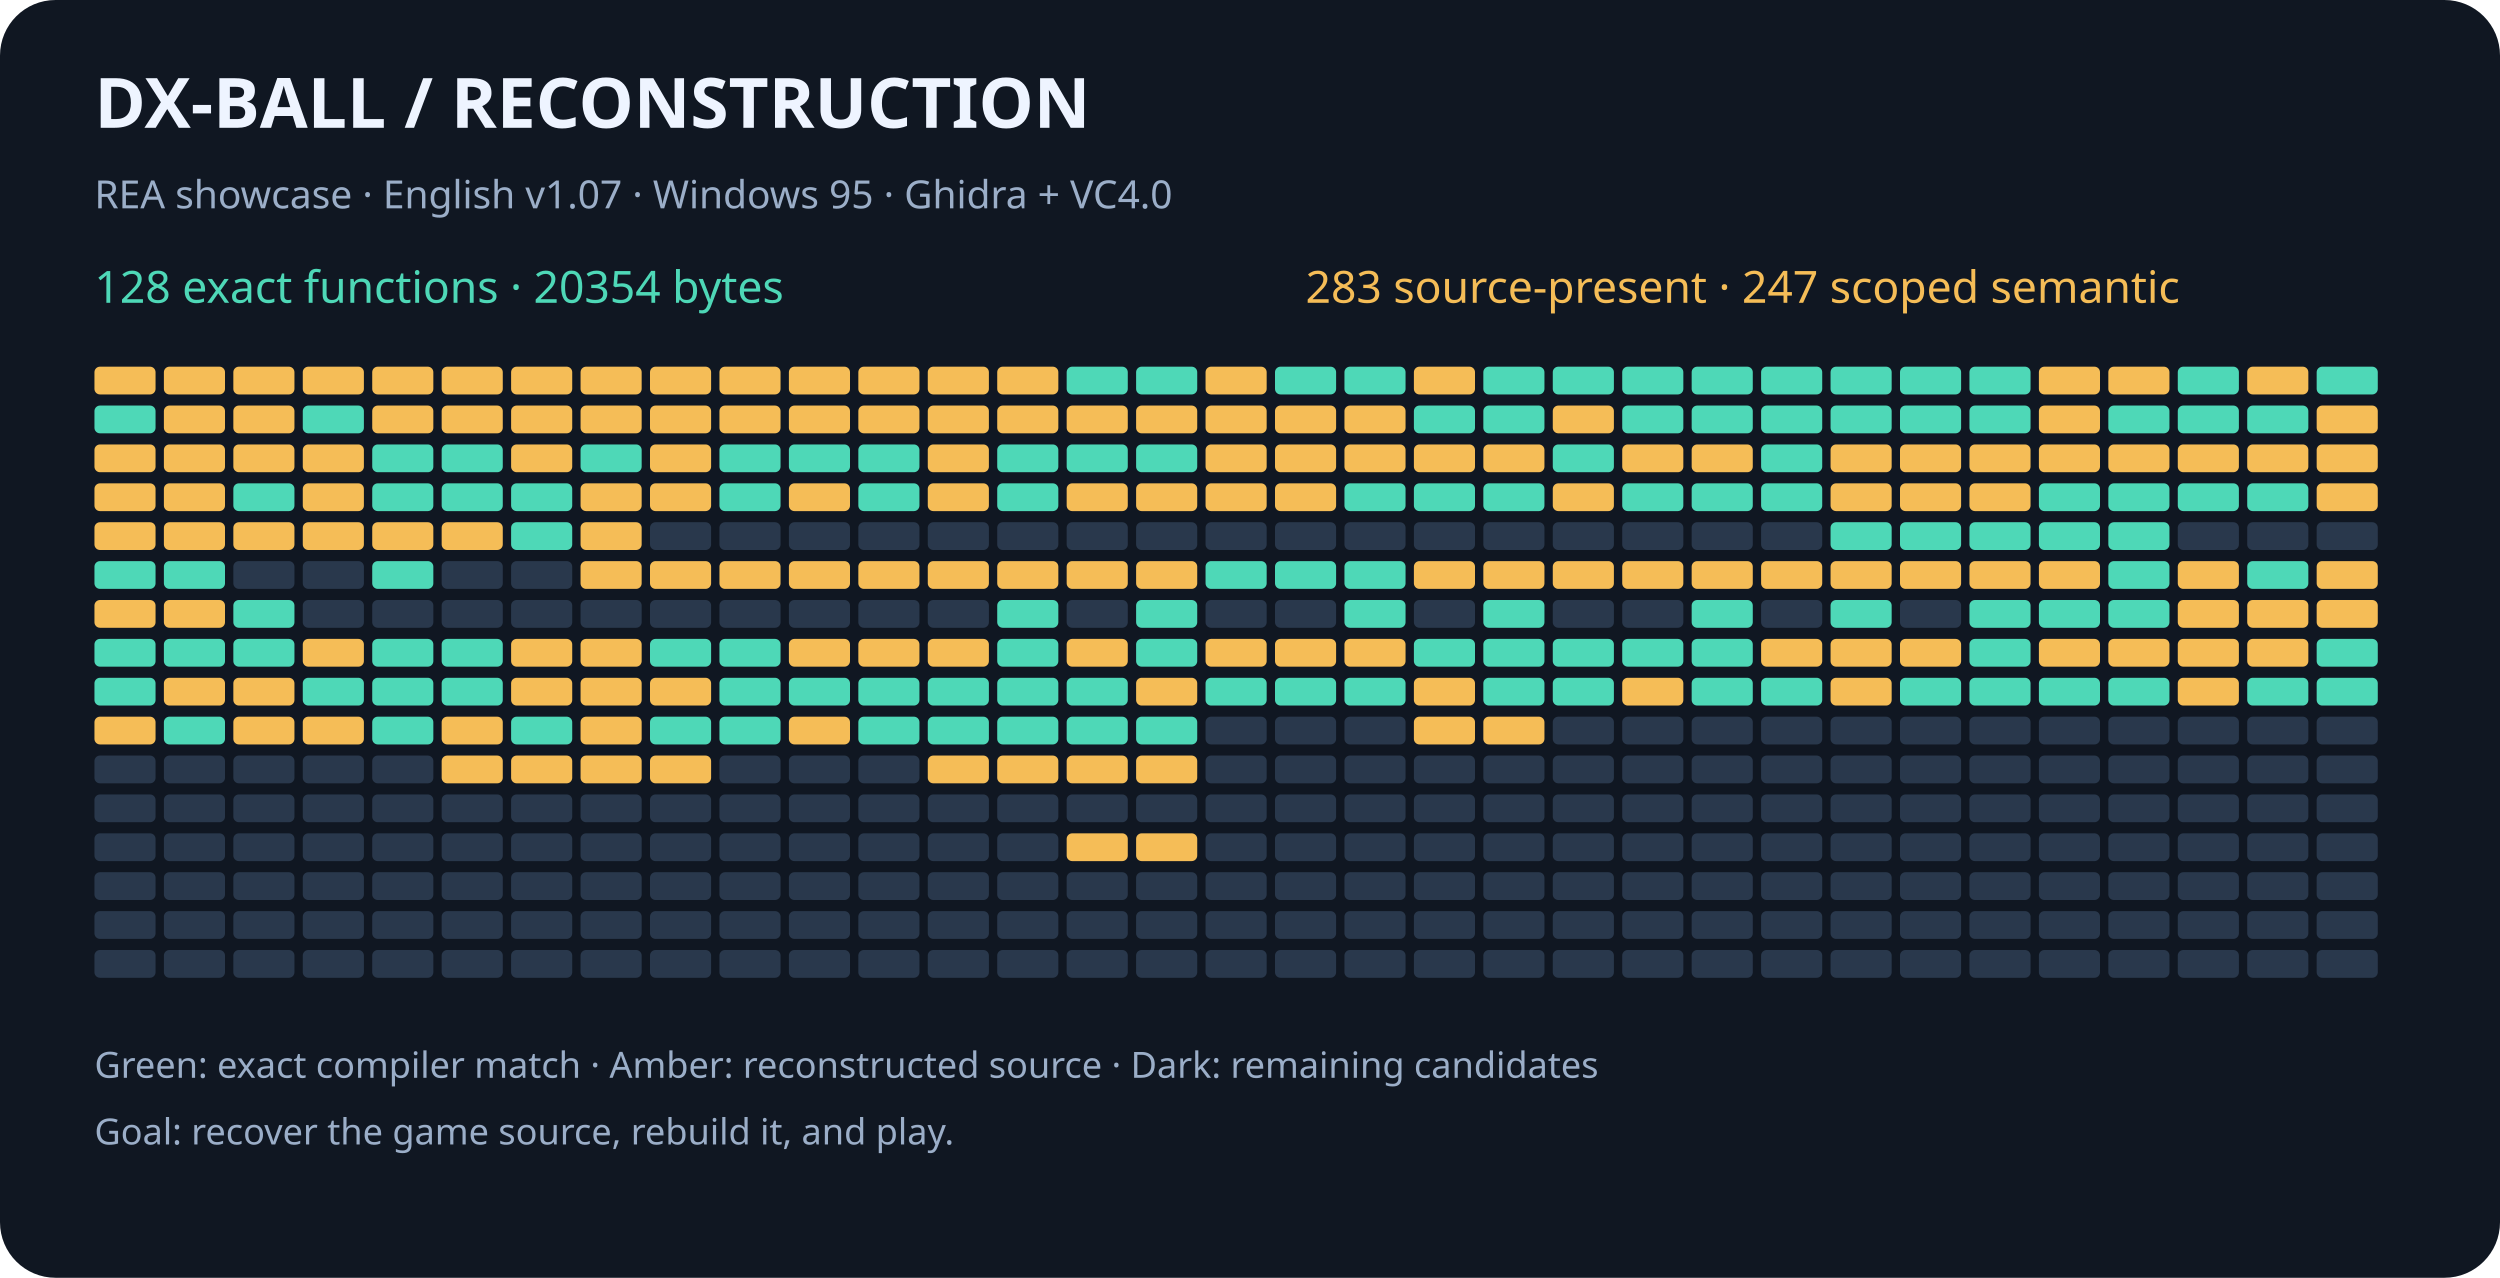
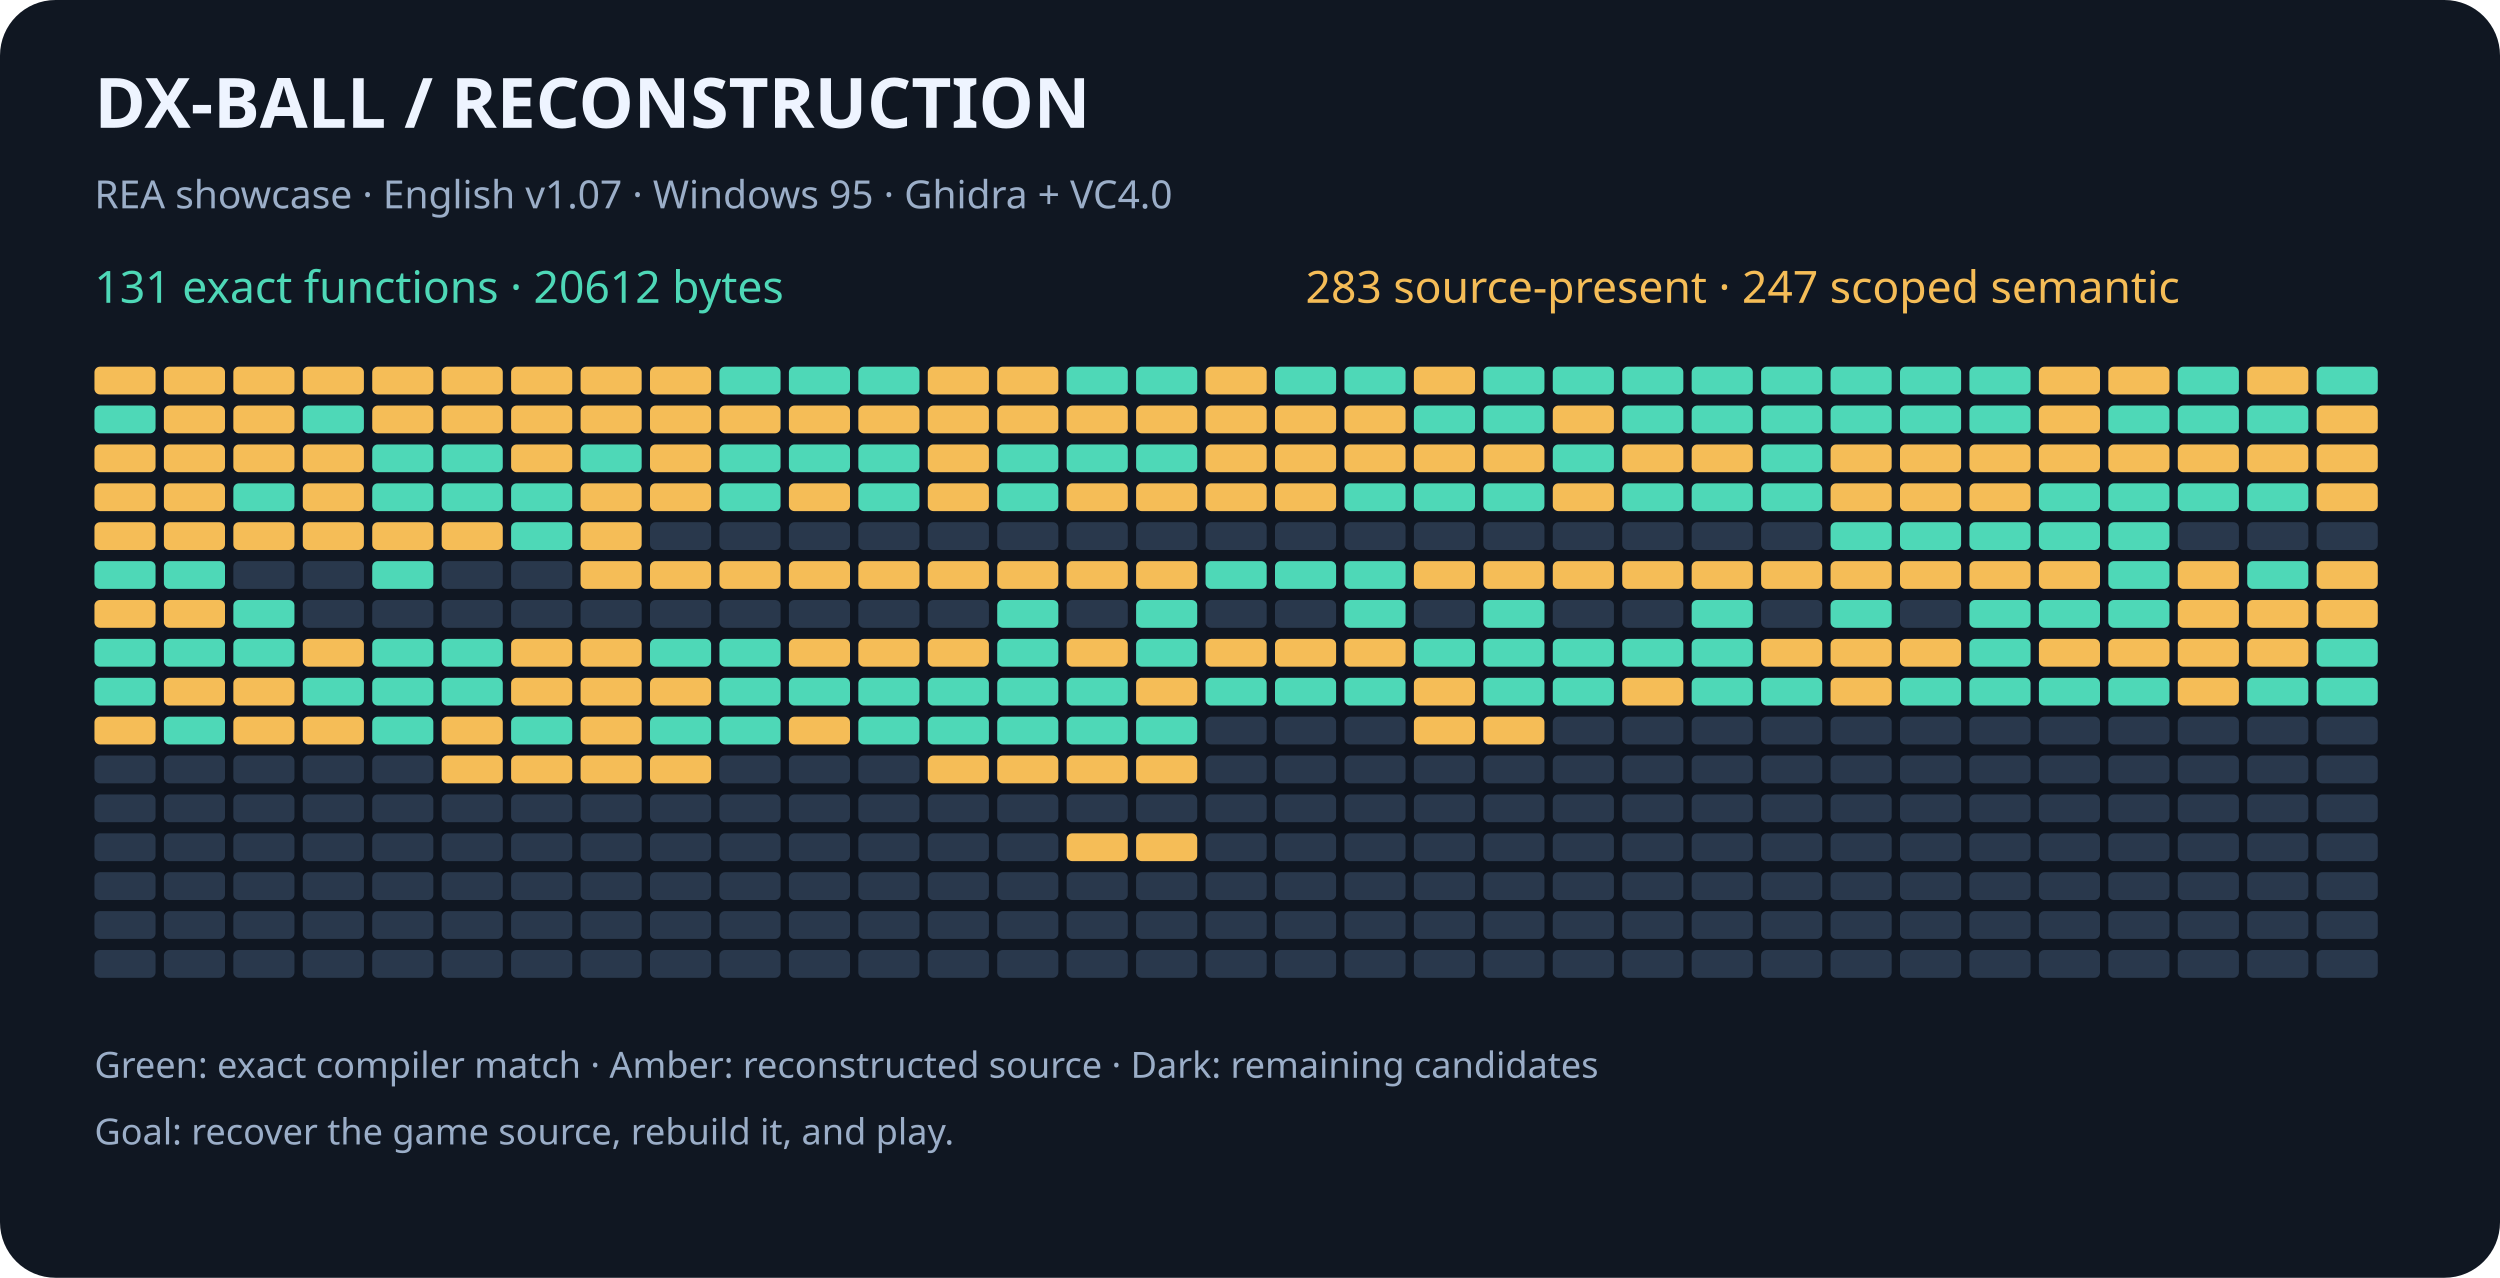
<svg xmlns="http://www.w3.org/2000/svg" width="900" height="460" viewBox="0 0 900 460" role="img" aria-labelledby="title desc">
  <rect width="900" height="460" rx="20" fill="#101722" />
  <g font-family="sans-serif">
    <text x="34" y="46" fill="#eef4ff" font-size="25" font-weight="bold">DX-BALL  /  RECONSTRUCTION</text>
    <text x="34" y="75" fill="#9baec8" font-size="14">REA showcase · English v1.07 · Windows 95 · Ghidra + VC4.0</text>
-     <text x="34" y="109" fill="#4ed8b7" font-size="16">128 exact functions · 20354 bytes</text>
+     <text x="34" y="109" fill="#4ed8b7" font-size="16">131 exact functions · 20612 bytes</text>
    <text x="470" y="109" fill="#f5bd57" font-size="16">283 source-present · 247 scoped semantic</text>
    <rect x="34" y="132" width="22" height="10" rx="2" fill="#f5bd57" />
    <rect x="59" y="132" width="22" height="10" rx="2" fill="#f5bd57" />
    <rect x="84" y="132" width="22" height="10" rx="2" fill="#f5bd57" />
    <rect x="109" y="132" width="22" height="10" rx="2" fill="#f5bd57" />
    <rect x="134" y="132" width="22" height="10" rx="2" fill="#f5bd57" />
    <rect x="159" y="132" width="22" height="10" rx="2" fill="#f5bd57" />
    <rect x="184" y="132" width="22" height="10" rx="2" fill="#f5bd57" />
    <rect x="209" y="132" width="22" height="10" rx="2" fill="#f5bd57" />
    <rect x="234" y="132" width="22" height="10" rx="2" fill="#f5bd57" />
-     <rect x="259" y="132" width="22" height="10" rx="2" fill="#f5bd57" />
-     <rect x="284" y="132" width="22" height="10" rx="2" fill="#f5bd57" />
-     <rect x="309" y="132" width="22" height="10" rx="2" fill="#f5bd57" />
+     <rect x="259" y="132" width="22" height="10" rx="2" fill="#4ed8b7" />
+     <rect x="284" y="132" width="22" height="10" rx="2" fill="#4ed8b7" />
+     <rect x="309" y="132" width="22" height="10" rx="2" fill="#4ed8b7" />
    <rect x="334" y="132" width="22" height="10" rx="2" fill="#f5bd57" />
    <rect x="359" y="132" width="22" height="10" rx="2" fill="#f5bd57" />
    <rect x="384" y="132" width="22" height="10" rx="2" fill="#4ed8b7" />
    <rect x="409" y="132" width="22" height="10" rx="2" fill="#4ed8b7" />
    <rect x="434" y="132" width="22" height="10" rx="2" fill="#f5bd57" />
    <rect x="459" y="132" width="22" height="10" rx="2" fill="#4ed8b7" />
    <rect x="484" y="132" width="22" height="10" rx="2" fill="#4ed8b7" />
    <rect x="509" y="132" width="22" height="10" rx="2" fill="#f5bd57" />
    <rect x="534" y="132" width="22" height="10" rx="2" fill="#4ed8b7" />
    <rect x="559" y="132" width="22" height="10" rx="2" fill="#4ed8b7" />
    <rect x="584" y="132" width="22" height="10" rx="2" fill="#4ed8b7" />
    <rect x="609" y="132" width="22" height="10" rx="2" fill="#4ed8b7" />
    <rect x="634" y="132" width="22" height="10" rx="2" fill="#4ed8b7" />
    <rect x="659" y="132" width="22" height="10" rx="2" fill="#4ed8b7" />
    <rect x="684" y="132" width="22" height="10" rx="2" fill="#4ed8b7" />
    <rect x="709" y="132" width="22" height="10" rx="2" fill="#4ed8b7" />
    <rect x="734" y="132" width="22" height="10" rx="2" fill="#f5bd57" />
    <rect x="759" y="132" width="22" height="10" rx="2" fill="#f5bd57" />
    <rect x="784" y="132" width="22" height="10" rx="2" fill="#4ed8b7" />
    <rect x="809" y="132" width="22" height="10" rx="2" fill="#f5bd57" />
    <rect x="834" y="132" width="22" height="10" rx="2" fill="#4ed8b7" />
    <rect x="34" y="146" width="22" height="10" rx="2" fill="#4ed8b7" />
    <rect x="59" y="146" width="22" height="10" rx="2" fill="#f5bd57" />
    <rect x="84" y="146" width="22" height="10" rx="2" fill="#f5bd57" />
    <rect x="109" y="146" width="22" height="10" rx="2" fill="#4ed8b7" />
    <rect x="134" y="146" width="22" height="10" rx="2" fill="#f5bd57" />
    <rect x="159" y="146" width="22" height="10" rx="2" fill="#f5bd57" />
    <rect x="184" y="146" width="22" height="10" rx="2" fill="#f5bd57" />
    <rect x="209" y="146" width="22" height="10" rx="2" fill="#f5bd57" />
    <rect x="234" y="146" width="22" height="10" rx="2" fill="#f5bd57" />
    <rect x="259" y="146" width="22" height="10" rx="2" fill="#f5bd57" />
    <rect x="284" y="146" width="22" height="10" rx="2" fill="#f5bd57" />
    <rect x="309" y="146" width="22" height="10" rx="2" fill="#f5bd57" />
    <rect x="334" y="146" width="22" height="10" rx="2" fill="#f5bd57" />
    <rect x="359" y="146" width="22" height="10" rx="2" fill="#f5bd57" />
    <rect x="384" y="146" width="22" height="10" rx="2" fill="#f5bd57" />
    <rect x="409" y="146" width="22" height="10" rx="2" fill="#f5bd57" />
    <rect x="434" y="146" width="22" height="10" rx="2" fill="#f5bd57" />
    <rect x="459" y="146" width="22" height="10" rx="2" fill="#f5bd57" />
    <rect x="484" y="146" width="22" height="10" rx="2" fill="#f5bd57" />
    <rect x="509" y="146" width="22" height="10" rx="2" fill="#4ed8b7" />
    <rect x="534" y="146" width="22" height="10" rx="2" fill="#4ed8b7" />
    <rect x="559" y="146" width="22" height="10" rx="2" fill="#f5bd57" />
    <rect x="584" y="146" width="22" height="10" rx="2" fill="#4ed8b7" />
    <rect x="609" y="146" width="22" height="10" rx="2" fill="#4ed8b7" />
    <rect x="634" y="146" width="22" height="10" rx="2" fill="#4ed8b7" />
    <rect x="659" y="146" width="22" height="10" rx="2" fill="#4ed8b7" />
    <rect x="684" y="146" width="22" height="10" rx="2" fill="#4ed8b7" />
    <rect x="709" y="146" width="22" height="10" rx="2" fill="#4ed8b7" />
    <rect x="734" y="146" width="22" height="10" rx="2" fill="#f5bd57" />
    <rect x="759" y="146" width="22" height="10" rx="2" fill="#4ed8b7" />
    <rect x="784" y="146" width="22" height="10" rx="2" fill="#4ed8b7" />
    <rect x="809" y="146" width="22" height="10" rx="2" fill="#4ed8b7" />
    <rect x="834" y="146" width="22" height="10" rx="2" fill="#f5bd57" />
    <rect x="34" y="160" width="22" height="10" rx="2" fill="#f5bd57" />
    <rect x="59" y="160" width="22" height="10" rx="2" fill="#f5bd57" />
    <rect x="84" y="160" width="22" height="10" rx="2" fill="#f5bd57" />
    <rect x="109" y="160" width="22" height="10" rx="2" fill="#f5bd57" />
    <rect x="134" y="160" width="22" height="10" rx="2" fill="#4ed8b7" />
    <rect x="159" y="160" width="22" height="10" rx="2" fill="#4ed8b7" />
    <rect x="184" y="160" width="22" height="10" rx="2" fill="#f5bd57" />
    <rect x="209" y="160" width="22" height="10" rx="2" fill="#4ed8b7" />
    <rect x="234" y="160" width="22" height="10" rx="2" fill="#f5bd57" />
    <rect x="259" y="160" width="22" height="10" rx="2" fill="#4ed8b7" />
    <rect x="284" y="160" width="22" height="10" rx="2" fill="#4ed8b7" />
    <rect x="309" y="160" width="22" height="10" rx="2" fill="#4ed8b7" />
    <rect x="334" y="160" width="22" height="10" rx="2" fill="#f5bd57" />
    <rect x="359" y="160" width="22" height="10" rx="2" fill="#4ed8b7" />
    <rect x="384" y="160" width="22" height="10" rx="2" fill="#4ed8b7" />
    <rect x="409" y="160" width="22" height="10" rx="2" fill="#4ed8b7" />
    <rect x="434" y="160" width="22" height="10" rx="2" fill="#f5bd57" />
    <rect x="459" y="160" width="22" height="10" rx="2" fill="#f5bd57" />
    <rect x="484" y="160" width="22" height="10" rx="2" fill="#f5bd57" />
    <rect x="509" y="160" width="22" height="10" rx="2" fill="#f5bd57" />
    <rect x="534" y="160" width="22" height="10" rx="2" fill="#f5bd57" />
    <rect x="559" y="160" width="22" height="10" rx="2" fill="#4ed8b7" />
    <rect x="584" y="160" width="22" height="10" rx="2" fill="#f5bd57" />
    <rect x="609" y="160" width="22" height="10" rx="2" fill="#f5bd57" />
    <rect x="634" y="160" width="22" height="10" rx="2" fill="#4ed8b7" />
    <rect x="659" y="160" width="22" height="10" rx="2" fill="#f5bd57" />
    <rect x="684" y="160" width="22" height="10" rx="2" fill="#f5bd57" />
    <rect x="709" y="160" width="22" height="10" rx="2" fill="#f5bd57" />
    <rect x="734" y="160" width="22" height="10" rx="2" fill="#f5bd57" />
    <rect x="759" y="160" width="22" height="10" rx="2" fill="#f5bd57" />
    <rect x="784" y="160" width="22" height="10" rx="2" fill="#f5bd57" />
    <rect x="809" y="160" width="22" height="10" rx="2" fill="#f5bd57" />
    <rect x="834" y="160" width="22" height="10" rx="2" fill="#f5bd57" />
    <rect x="34" y="174" width="22" height="10" rx="2" fill="#f5bd57" />
    <rect x="59" y="174" width="22" height="10" rx="2" fill="#f5bd57" />
    <rect x="84" y="174" width="22" height="10" rx="2" fill="#4ed8b7" />
    <rect x="109" y="174" width="22" height="10" rx="2" fill="#f5bd57" />
    <rect x="134" y="174" width="22" height="10" rx="2" fill="#4ed8b7" />
    <rect x="159" y="174" width="22" height="10" rx="2" fill="#4ed8b7" />
    <rect x="184" y="174" width="22" height="10" rx="2" fill="#4ed8b7" />
    <rect x="209" y="174" width="22" height="10" rx="2" fill="#f5bd57" />
    <rect x="234" y="174" width="22" height="10" rx="2" fill="#f5bd57" />
    <rect x="259" y="174" width="22" height="10" rx="2" fill="#4ed8b7" />
    <rect x="284" y="174" width="22" height="10" rx="2" fill="#f5bd57" />
    <rect x="309" y="174" width="22" height="10" rx="2" fill="#4ed8b7" />
    <rect x="334" y="174" width="22" height="10" rx="2" fill="#f5bd57" />
    <rect x="359" y="174" width="22" height="10" rx="2" fill="#4ed8b7" />
    <rect x="384" y="174" width="22" height="10" rx="2" fill="#f5bd57" />
    <rect x="409" y="174" width="22" height="10" rx="2" fill="#f5bd57" />
    <rect x="434" y="174" width="22" height="10" rx="2" fill="#f5bd57" />
    <rect x="459" y="174" width="22" height="10" rx="2" fill="#f5bd57" />
    <rect x="484" y="174" width="22" height="10" rx="2" fill="#4ed8b7" />
    <rect x="509" y="174" width="22" height="10" rx="2" fill="#4ed8b7" />
    <rect x="534" y="174" width="22" height="10" rx="2" fill="#4ed8b7" />
    <rect x="559" y="174" width="22" height="10" rx="2" fill="#f5bd57" />
    <rect x="584" y="174" width="22" height="10" rx="2" fill="#4ed8b7" />
    <rect x="609" y="174" width="22" height="10" rx="2" fill="#4ed8b7" />
    <rect x="634" y="174" width="22" height="10" rx="2" fill="#4ed8b7" />
    <rect x="659" y="174" width="22" height="10" rx="2" fill="#f5bd57" />
    <rect x="684" y="174" width="22" height="10" rx="2" fill="#f5bd57" />
    <rect x="709" y="174" width="22" height="10" rx="2" fill="#f5bd57" />
    <rect x="734" y="174" width="22" height="10" rx="2" fill="#4ed8b7" />
    <rect x="759" y="174" width="22" height="10" rx="2" fill="#4ed8b7" />
    <rect x="784" y="174" width="22" height="10" rx="2" fill="#4ed8b7" />
    <rect x="809" y="174" width="22" height="10" rx="2" fill="#4ed8b7" />
    <rect x="834" y="174" width="22" height="10" rx="2" fill="#f5bd57" />
    <rect x="34" y="188" width="22" height="10" rx="2" fill="#f5bd57" />
    <rect x="59" y="188" width="22" height="10" rx="2" fill="#f5bd57" />
    <rect x="84" y="188" width="22" height="10" rx="2" fill="#f5bd57" />
    <rect x="109" y="188" width="22" height="10" rx="2" fill="#f5bd57" />
    <rect x="134" y="188" width="22" height="10" rx="2" fill="#f5bd57" />
    <rect x="159" y="188" width="22" height="10" rx="2" fill="#f5bd57" />
    <rect x="184" y="188" width="22" height="10" rx="2" fill="#4ed8b7" />
    <rect x="209" y="188" width="22" height="10" rx="2" fill="#f5bd57" />
    <rect x="234" y="188" width="22" height="10" rx="2" fill="#29384c" />
    <rect x="259" y="188" width="22" height="10" rx="2" fill="#29384c" />
    <rect x="284" y="188" width="22" height="10" rx="2" fill="#29384c" />
    <rect x="309" y="188" width="22" height="10" rx="2" fill="#29384c" />
    <rect x="334" y="188" width="22" height="10" rx="2" fill="#29384c" />
    <rect x="359" y="188" width="22" height="10" rx="2" fill="#29384c" />
    <rect x="384" y="188" width="22" height="10" rx="2" fill="#29384c" />
    <rect x="409" y="188" width="22" height="10" rx="2" fill="#29384c" />
    <rect x="434" y="188" width="22" height="10" rx="2" fill="#29384c" />
    <rect x="459" y="188" width="22" height="10" rx="2" fill="#29384c" />
    <rect x="484" y="188" width="22" height="10" rx="2" fill="#29384c" />
    <rect x="509" y="188" width="22" height="10" rx="2" fill="#29384c" />
    <rect x="534" y="188" width="22" height="10" rx="2" fill="#29384c" />
    <rect x="559" y="188" width="22" height="10" rx="2" fill="#29384c" />
    <rect x="584" y="188" width="22" height="10" rx="2" fill="#29384c" />
    <rect x="609" y="188" width="22" height="10" rx="2" fill="#29384c" />
    <rect x="634" y="188" width="22" height="10" rx="2" fill="#29384c" />
    <rect x="659" y="188" width="22" height="10" rx="2" fill="#4ed8b7" />
    <rect x="684" y="188" width="22" height="10" rx="2" fill="#4ed8b7" />
    <rect x="709" y="188" width="22" height="10" rx="2" fill="#4ed8b7" />
    <rect x="734" y="188" width="22" height="10" rx="2" fill="#4ed8b7" />
    <rect x="759" y="188" width="22" height="10" rx="2" fill="#4ed8b7" />
    <rect x="784" y="188" width="22" height="10" rx="2" fill="#29384c" />
    <rect x="809" y="188" width="22" height="10" rx="2" fill="#29384c" />
    <rect x="834" y="188" width="22" height="10" rx="2" fill="#29384c" />
    <rect x="34" y="202" width="22" height="10" rx="2" fill="#4ed8b7" />
    <rect x="59" y="202" width="22" height="10" rx="2" fill="#4ed8b7" />
    <rect x="84" y="202" width="22" height="10" rx="2" fill="#29384c" />
    <rect x="109" y="202" width="22" height="10" rx="2" fill="#29384c" />
    <rect x="134" y="202" width="22" height="10" rx="2" fill="#4ed8b7" />
    <rect x="159" y="202" width="22" height="10" rx="2" fill="#29384c" />
    <rect x="184" y="202" width="22" height="10" rx="2" fill="#29384c" />
    <rect x="209" y="202" width="22" height="10" rx="2" fill="#f5bd57" />
    <rect x="234" y="202" width="22" height="10" rx="2" fill="#f5bd57" />
    <rect x="259" y="202" width="22" height="10" rx="2" fill="#f5bd57" />
    <rect x="284" y="202" width="22" height="10" rx="2" fill="#f5bd57" />
    <rect x="309" y="202" width="22" height="10" rx="2" fill="#f5bd57" />
    <rect x="334" y="202" width="22" height="10" rx="2" fill="#f5bd57" />
    <rect x="359" y="202" width="22" height="10" rx="2" fill="#f5bd57" />
    <rect x="384" y="202" width="22" height="10" rx="2" fill="#f5bd57" />
    <rect x="409" y="202" width="22" height="10" rx="2" fill="#f5bd57" />
    <rect x="434" y="202" width="22" height="10" rx="2" fill="#4ed8b7" />
    <rect x="459" y="202" width="22" height="10" rx="2" fill="#4ed8b7" />
    <rect x="484" y="202" width="22" height="10" rx="2" fill="#4ed8b7" />
    <rect x="509" y="202" width="22" height="10" rx="2" fill="#f5bd57" />
    <rect x="534" y="202" width="22" height="10" rx="2" fill="#f5bd57" />
    <rect x="559" y="202" width="22" height="10" rx="2" fill="#f5bd57" />
    <rect x="584" y="202" width="22" height="10" rx="2" fill="#f5bd57" />
    <rect x="609" y="202" width="22" height="10" rx="2" fill="#f5bd57" />
    <rect x="634" y="202" width="22" height="10" rx="2" fill="#f5bd57" />
    <rect x="659" y="202" width="22" height="10" rx="2" fill="#f5bd57" />
    <rect x="684" y="202" width="22" height="10" rx="2" fill="#f5bd57" />
    <rect x="709" y="202" width="22" height="10" rx="2" fill="#f5bd57" />
    <rect x="734" y="202" width="22" height="10" rx="2" fill="#f5bd57" />
    <rect x="759" y="202" width="22" height="10" rx="2" fill="#4ed8b7" />
    <rect x="784" y="202" width="22" height="10" rx="2" fill="#f5bd57" />
    <rect x="809" y="202" width="22" height="10" rx="2" fill="#4ed8b7" />
    <rect x="834" y="202" width="22" height="10" rx="2" fill="#f5bd57" />
    <rect x="34" y="216" width="22" height="10" rx="2" fill="#f5bd57" />
    <rect x="59" y="216" width="22" height="10" rx="2" fill="#f5bd57" />
    <rect x="84" y="216" width="22" height="10" rx="2" fill="#4ed8b7" />
    <rect x="109" y="216" width="22" height="10" rx="2" fill="#29384c" />
    <rect x="134" y="216" width="22" height="10" rx="2" fill="#29384c" />
    <rect x="159" y="216" width="22" height="10" rx="2" fill="#29384c" />
    <rect x="184" y="216" width="22" height="10" rx="2" fill="#29384c" />
    <rect x="209" y="216" width="22" height="10" rx="2" fill="#29384c" />
    <rect x="234" y="216" width="22" height="10" rx="2" fill="#29384c" />
    <rect x="259" y="216" width="22" height="10" rx="2" fill="#29384c" />
    <rect x="284" y="216" width="22" height="10" rx="2" fill="#29384c" />
    <rect x="309" y="216" width="22" height="10" rx="2" fill="#29384c" />
    <rect x="334" y="216" width="22" height="10" rx="2" fill="#29384c" />
    <rect x="359" y="216" width="22" height="10" rx="2" fill="#4ed8b7" />
    <rect x="384" y="216" width="22" height="10" rx="2" fill="#29384c" />
    <rect x="409" y="216" width="22" height="10" rx="2" fill="#4ed8b7" />
    <rect x="434" y="216" width="22" height="10" rx="2" fill="#29384c" />
    <rect x="459" y="216" width="22" height="10" rx="2" fill="#29384c" />
    <rect x="484" y="216" width="22" height="10" rx="2" fill="#4ed8b7" />
    <rect x="509" y="216" width="22" height="10" rx="2" fill="#29384c" />
    <rect x="534" y="216" width="22" height="10" rx="2" fill="#4ed8b7" />
    <rect x="559" y="216" width="22" height="10" rx="2" fill="#29384c" />
    <rect x="584" y="216" width="22" height="10" rx="2" fill="#29384c" />
    <rect x="609" y="216" width="22" height="10" rx="2" fill="#4ed8b7" />
    <rect x="634" y="216" width="22" height="10" rx="2" fill="#29384c" />
    <rect x="659" y="216" width="22" height="10" rx="2" fill="#4ed8b7" />
    <rect x="684" y="216" width="22" height="10" rx="2" fill="#29384c" />
    <rect x="709" y="216" width="22" height="10" rx="2" fill="#4ed8b7" />
    <rect x="734" y="216" width="22" height="10" rx="2" fill="#4ed8b7" />
    <rect x="759" y="216" width="22" height="10" rx="2" fill="#4ed8b7" />
    <rect x="784" y="216" width="22" height="10" rx="2" fill="#f5bd57" />
    <rect x="809" y="216" width="22" height="10" rx="2" fill="#f5bd57" />
    <rect x="834" y="216" width="22" height="10" rx="2" fill="#f5bd57" />
    <rect x="34" y="230" width="22" height="10" rx="2" fill="#4ed8b7" />
    <rect x="59" y="230" width="22" height="10" rx="2" fill="#4ed8b7" />
    <rect x="84" y="230" width="22" height="10" rx="2" fill="#4ed8b7" />
    <rect x="109" y="230" width="22" height="10" rx="2" fill="#f5bd57" />
    <rect x="134" y="230" width="22" height="10" rx="2" fill="#4ed8b7" />
    <rect x="159" y="230" width="22" height="10" rx="2" fill="#4ed8b7" />
    <rect x="184" y="230" width="22" height="10" rx="2" fill="#f5bd57" />
    <rect x="209" y="230" width="22" height="10" rx="2" fill="#f5bd57" />
    <rect x="234" y="230" width="22" height="10" rx="2" fill="#4ed8b7" />
    <rect x="259" y="230" width="22" height="10" rx="2" fill="#4ed8b7" />
    <rect x="284" y="230" width="22" height="10" rx="2" fill="#f5bd57" />
    <rect x="309" y="230" width="22" height="10" rx="2" fill="#f5bd57" />
    <rect x="334" y="230" width="22" height="10" rx="2" fill="#f5bd57" />
    <rect x="359" y="230" width="22" height="10" rx="2" fill="#4ed8b7" />
    <rect x="384" y="230" width="22" height="10" rx="2" fill="#f5bd57" />
    <rect x="409" y="230" width="22" height="10" rx="2" fill="#4ed8b7" />
    <rect x="434" y="230" width="22" height="10" rx="2" fill="#f5bd57" />
    <rect x="459" y="230" width="22" height="10" rx="2" fill="#f5bd57" />
    <rect x="484" y="230" width="22" height="10" rx="2" fill="#f5bd57" />
    <rect x="509" y="230" width="22" height="10" rx="2" fill="#4ed8b7" />
    <rect x="534" y="230" width="22" height="10" rx="2" fill="#4ed8b7" />
    <rect x="559" y="230" width="22" height="10" rx="2" fill="#4ed8b7" />
    <rect x="584" y="230" width="22" height="10" rx="2" fill="#4ed8b7" />
    <rect x="609" y="230" width="22" height="10" rx="2" fill="#4ed8b7" />
    <rect x="634" y="230" width="22" height="10" rx="2" fill="#f5bd57" />
    <rect x="659" y="230" width="22" height="10" rx="2" fill="#f5bd57" />
    <rect x="684" y="230" width="22" height="10" rx="2" fill="#f5bd57" />
    <rect x="709" y="230" width="22" height="10" rx="2" fill="#4ed8b7" />
    <rect x="734" y="230" width="22" height="10" rx="2" fill="#f5bd57" />
    <rect x="759" y="230" width="22" height="10" rx="2" fill="#f5bd57" />
    <rect x="784" y="230" width="22" height="10" rx="2" fill="#f5bd57" />
    <rect x="809" y="230" width="22" height="10" rx="2" fill="#f5bd57" />
    <rect x="834" y="230" width="22" height="10" rx="2" fill="#4ed8b7" />
    <rect x="34" y="244" width="22" height="10" rx="2" fill="#4ed8b7" />
    <rect x="59" y="244" width="22" height="10" rx="2" fill="#f5bd57" />
    <rect x="84" y="244" width="22" height="10" rx="2" fill="#f5bd57" />
    <rect x="109" y="244" width="22" height="10" rx="2" fill="#4ed8b7" />
    <rect x="134" y="244" width="22" height="10" rx="2" fill="#4ed8b7" />
    <rect x="159" y="244" width="22" height="10" rx="2" fill="#4ed8b7" />
    <rect x="184" y="244" width="22" height="10" rx="2" fill="#f5bd57" />
    <rect x="209" y="244" width="22" height="10" rx="2" fill="#f5bd57" />
    <rect x="234" y="244" width="22" height="10" rx="2" fill="#f5bd57" />
    <rect x="259" y="244" width="22" height="10" rx="2" fill="#4ed8b7" />
    <rect x="284" y="244" width="22" height="10" rx="2" fill="#4ed8b7" />
    <rect x="309" y="244" width="22" height="10" rx="2" fill="#4ed8b7" />
    <rect x="334" y="244" width="22" height="10" rx="2" fill="#4ed8b7" />
    <rect x="359" y="244" width="22" height="10" rx="2" fill="#4ed8b7" />
    <rect x="384" y="244" width="22" height="10" rx="2" fill="#4ed8b7" />
    <rect x="409" y="244" width="22" height="10" rx="2" fill="#f5bd57" />
    <rect x="434" y="244" width="22" height="10" rx="2" fill="#4ed8b7" />
    <rect x="459" y="244" width="22" height="10" rx="2" fill="#4ed8b7" />
    <rect x="484" y="244" width="22" height="10" rx="2" fill="#4ed8b7" />
    <rect x="509" y="244" width="22" height="10" rx="2" fill="#f5bd57" />
    <rect x="534" y="244" width="22" height="10" rx="2" fill="#4ed8b7" />
    <rect x="559" y="244" width="22" height="10" rx="2" fill="#4ed8b7" />
    <rect x="584" y="244" width="22" height="10" rx="2" fill="#f5bd57" />
    <rect x="609" y="244" width="22" height="10" rx="2" fill="#4ed8b7" />
    <rect x="634" y="244" width="22" height="10" rx="2" fill="#4ed8b7" />
    <rect x="659" y="244" width="22" height="10" rx="2" fill="#f5bd57" />
    <rect x="684" y="244" width="22" height="10" rx="2" fill="#4ed8b7" />
    <rect x="709" y="244" width="22" height="10" rx="2" fill="#4ed8b7" />
    <rect x="734" y="244" width="22" height="10" rx="2" fill="#4ed8b7" />
    <rect x="759" y="244" width="22" height="10" rx="2" fill="#4ed8b7" />
    <rect x="784" y="244" width="22" height="10" rx="2" fill="#f5bd57" />
    <rect x="809" y="244" width="22" height="10" rx="2" fill="#4ed8b7" />
    <rect x="834" y="244" width="22" height="10" rx="2" fill="#4ed8b7" />
    <rect x="34" y="258" width="22" height="10" rx="2" fill="#f5bd57" />
    <rect x="59" y="258" width="22" height="10" rx="2" fill="#4ed8b7" />
    <rect x="84" y="258" width="22" height="10" rx="2" fill="#f5bd57" />
    <rect x="109" y="258" width="22" height="10" rx="2" fill="#f5bd57" />
    <rect x="134" y="258" width="22" height="10" rx="2" fill="#4ed8b7" />
    <rect x="159" y="258" width="22" height="10" rx="2" fill="#f5bd57" />
    <rect x="184" y="258" width="22" height="10" rx="2" fill="#4ed8b7" />
    <rect x="209" y="258" width="22" height="10" rx="2" fill="#f5bd57" />
    <rect x="234" y="258" width="22" height="10" rx="2" fill="#4ed8b7" />
    <rect x="259" y="258" width="22" height="10" rx="2" fill="#4ed8b7" />
    <rect x="284" y="258" width="22" height="10" rx="2" fill="#f5bd57" />
    <rect x="309" y="258" width="22" height="10" rx="2" fill="#4ed8b7" />
    <rect x="334" y="258" width="22" height="10" rx="2" fill="#4ed8b7" />
    <rect x="359" y="258" width="22" height="10" rx="2" fill="#4ed8b7" />
    <rect x="384" y="258" width="22" height="10" rx="2" fill="#4ed8b7" />
    <rect x="409" y="258" width="22" height="10" rx="2" fill="#4ed8b7" />
    <rect x="434" y="258" width="22" height="10" rx="2" fill="#29384c" />
    <rect x="459" y="258" width="22" height="10" rx="2" fill="#29384c" />
    <rect x="484" y="258" width="22" height="10" rx="2" fill="#29384c" />
    <rect x="509" y="258" width="22" height="10" rx="2" fill="#f5bd57" />
    <rect x="534" y="258" width="22" height="10" rx="2" fill="#f5bd57" />
    <rect x="559" y="258" width="22" height="10" rx="2" fill="#29384c" />
    <rect x="584" y="258" width="22" height="10" rx="2" fill="#29384c" />
    <rect x="609" y="258" width="22" height="10" rx="2" fill="#29384c" />
    <rect x="634" y="258" width="22" height="10" rx="2" fill="#29384c" />
    <rect x="659" y="258" width="22" height="10" rx="2" fill="#29384c" />
    <rect x="684" y="258" width="22" height="10" rx="2" fill="#29384c" />
    <rect x="709" y="258" width="22" height="10" rx="2" fill="#29384c" />
    <rect x="734" y="258" width="22" height="10" rx="2" fill="#29384c" />
    <rect x="759" y="258" width="22" height="10" rx="2" fill="#29384c" />
    <rect x="784" y="258" width="22" height="10" rx="2" fill="#29384c" />
    <rect x="809" y="258" width="22" height="10" rx="2" fill="#29384c" />
    <rect x="834" y="258" width="22" height="10" rx="2" fill="#29384c" />
    <rect x="34" y="272" width="22" height="10" rx="2" fill="#29384c" />
    <rect x="59" y="272" width="22" height="10" rx="2" fill="#29384c" />
    <rect x="84" y="272" width="22" height="10" rx="2" fill="#29384c" />
    <rect x="109" y="272" width="22" height="10" rx="2" fill="#29384c" />
    <rect x="134" y="272" width="22" height="10" rx="2" fill="#29384c" />
    <rect x="159" y="272" width="22" height="10" rx="2" fill="#f5bd57" />
    <rect x="184" y="272" width="22" height="10" rx="2" fill="#f5bd57" />
    <rect x="209" y="272" width="22" height="10" rx="2" fill="#f5bd57" />
    <rect x="234" y="272" width="22" height="10" rx="2" fill="#f5bd57" />
    <rect x="259" y="272" width="22" height="10" rx="2" fill="#29384c" />
    <rect x="284" y="272" width="22" height="10" rx="2" fill="#29384c" />
    <rect x="309" y="272" width="22" height="10" rx="2" fill="#29384c" />
    <rect x="334" y="272" width="22" height="10" rx="2" fill="#f5bd57" />
    <rect x="359" y="272" width="22" height="10" rx="2" fill="#f5bd57" />
    <rect x="384" y="272" width="22" height="10" rx="2" fill="#f5bd57" />
    <rect x="409" y="272" width="22" height="10" rx="2" fill="#f5bd57" />
    <rect x="434" y="272" width="22" height="10" rx="2" fill="#29384c" />
    <rect x="459" y="272" width="22" height="10" rx="2" fill="#29384c" />
    <rect x="484" y="272" width="22" height="10" rx="2" fill="#29384c" />
    <rect x="509" y="272" width="22" height="10" rx="2" fill="#29384c" />
    <rect x="534" y="272" width="22" height="10" rx="2" fill="#29384c" />
    <rect x="559" y="272" width="22" height="10" rx="2" fill="#29384c" />
    <rect x="584" y="272" width="22" height="10" rx="2" fill="#29384c" />
    <rect x="609" y="272" width="22" height="10" rx="2" fill="#29384c" />
    <rect x="634" y="272" width="22" height="10" rx="2" fill="#29384c" />
    <rect x="659" y="272" width="22" height="10" rx="2" fill="#29384c" />
    <rect x="684" y="272" width="22" height="10" rx="2" fill="#29384c" />
    <rect x="709" y="272" width="22" height="10" rx="2" fill="#29384c" />
    <rect x="734" y="272" width="22" height="10" rx="2" fill="#29384c" />
    <rect x="759" y="272" width="22" height="10" rx="2" fill="#29384c" />
    <rect x="784" y="272" width="22" height="10" rx="2" fill="#29384c" />
    <rect x="809" y="272" width="22" height="10" rx="2" fill="#29384c" />
    <rect x="834" y="272" width="22" height="10" rx="2" fill="#29384c" />
    <rect x="34" y="286" width="22" height="10" rx="2" fill="#29384c" />
    <rect x="59" y="286" width="22" height="10" rx="2" fill="#29384c" />
    <rect x="84" y="286" width="22" height="10" rx="2" fill="#29384c" />
    <rect x="109" y="286" width="22" height="10" rx="2" fill="#29384c" />
    <rect x="134" y="286" width="22" height="10" rx="2" fill="#29384c" />
    <rect x="159" y="286" width="22" height="10" rx="2" fill="#29384c" />
    <rect x="184" y="286" width="22" height="10" rx="2" fill="#29384c" />
    <rect x="209" y="286" width="22" height="10" rx="2" fill="#29384c" />
    <rect x="234" y="286" width="22" height="10" rx="2" fill="#29384c" />
    <rect x="259" y="286" width="22" height="10" rx="2" fill="#29384c" />
    <rect x="284" y="286" width="22" height="10" rx="2" fill="#29384c" />
    <rect x="309" y="286" width="22" height="10" rx="2" fill="#29384c" />
    <rect x="334" y="286" width="22" height="10" rx="2" fill="#29384c" />
    <rect x="359" y="286" width="22" height="10" rx="2" fill="#29384c" />
    <rect x="384" y="286" width="22" height="10" rx="2" fill="#29384c" />
    <rect x="409" y="286" width="22" height="10" rx="2" fill="#29384c" />
    <rect x="434" y="286" width="22" height="10" rx="2" fill="#29384c" />
    <rect x="459" y="286" width="22" height="10" rx="2" fill="#29384c" />
    <rect x="484" y="286" width="22" height="10" rx="2" fill="#29384c" />
    <rect x="509" y="286" width="22" height="10" rx="2" fill="#29384c" />
    <rect x="534" y="286" width="22" height="10" rx="2" fill="#29384c" />
    <rect x="559" y="286" width="22" height="10" rx="2" fill="#29384c" />
    <rect x="584" y="286" width="22" height="10" rx="2" fill="#29384c" />
    <rect x="609" y="286" width="22" height="10" rx="2" fill="#29384c" />
    <rect x="634" y="286" width="22" height="10" rx="2" fill="#29384c" />
    <rect x="659" y="286" width="22" height="10" rx="2" fill="#29384c" />
    <rect x="684" y="286" width="22" height="10" rx="2" fill="#29384c" />
    <rect x="709" y="286" width="22" height="10" rx="2" fill="#29384c" />
    <rect x="734" y="286" width="22" height="10" rx="2" fill="#29384c" />
    <rect x="759" y="286" width="22" height="10" rx="2" fill="#29384c" />
    <rect x="784" y="286" width="22" height="10" rx="2" fill="#29384c" />
    <rect x="809" y="286" width="22" height="10" rx="2" fill="#29384c" />
    <rect x="834" y="286" width="22" height="10" rx="2" fill="#29384c" />
    <rect x="34" y="300" width="22" height="10" rx="2" fill="#29384c" />
    <rect x="59" y="300" width="22" height="10" rx="2" fill="#29384c" />
    <rect x="84" y="300" width="22" height="10" rx="2" fill="#29384c" />
    <rect x="109" y="300" width="22" height="10" rx="2" fill="#29384c" />
    <rect x="134" y="300" width="22" height="10" rx="2" fill="#29384c" />
    <rect x="159" y="300" width="22" height="10" rx="2" fill="#29384c" />
    <rect x="184" y="300" width="22" height="10" rx="2" fill="#29384c" />
    <rect x="209" y="300" width="22" height="10" rx="2" fill="#29384c" />
    <rect x="234" y="300" width="22" height="10" rx="2" fill="#29384c" />
    <rect x="259" y="300" width="22" height="10" rx="2" fill="#29384c" />
    <rect x="284" y="300" width="22" height="10" rx="2" fill="#29384c" />
    <rect x="309" y="300" width="22" height="10" rx="2" fill="#29384c" />
    <rect x="334" y="300" width="22" height="10" rx="2" fill="#29384c" />
    <rect x="359" y="300" width="22" height="10" rx="2" fill="#29384c" />
    <rect x="384" y="300" width="22" height="10" rx="2" fill="#f5bd57" />
    <rect x="409" y="300" width="22" height="10" rx="2" fill="#f5bd57" />
    <rect x="434" y="300" width="22" height="10" rx="2" fill="#29384c" />
    <rect x="459" y="300" width="22" height="10" rx="2" fill="#29384c" />
    <rect x="484" y="300" width="22" height="10" rx="2" fill="#29384c" />
    <rect x="509" y="300" width="22" height="10" rx="2" fill="#29384c" />
    <rect x="534" y="300" width="22" height="10" rx="2" fill="#29384c" />
    <rect x="559" y="300" width="22" height="10" rx="2" fill="#29384c" />
    <rect x="584" y="300" width="22" height="10" rx="2" fill="#29384c" />
    <rect x="609" y="300" width="22" height="10" rx="2" fill="#29384c" />
    <rect x="634" y="300" width="22" height="10" rx="2" fill="#29384c" />
    <rect x="659" y="300" width="22" height="10" rx="2" fill="#29384c" />
    <rect x="684" y="300" width="22" height="10" rx="2" fill="#29384c" />
    <rect x="709" y="300" width="22" height="10" rx="2" fill="#29384c" />
    <rect x="734" y="300" width="22" height="10" rx="2" fill="#29384c" />
    <rect x="759" y="300" width="22" height="10" rx="2" fill="#29384c" />
    <rect x="784" y="300" width="22" height="10" rx="2" fill="#29384c" />
    <rect x="809" y="300" width="22" height="10" rx="2" fill="#29384c" />
    <rect x="834" y="300" width="22" height="10" rx="2" fill="#29384c" />
    <rect x="34" y="314" width="22" height="10" rx="2" fill="#29384c" />
    <rect x="59" y="314" width="22" height="10" rx="2" fill="#29384c" />
    <rect x="84" y="314" width="22" height="10" rx="2" fill="#29384c" />
    <rect x="109" y="314" width="22" height="10" rx="2" fill="#29384c" />
    <rect x="134" y="314" width="22" height="10" rx="2" fill="#29384c" />
    <rect x="159" y="314" width="22" height="10" rx="2" fill="#29384c" />
    <rect x="184" y="314" width="22" height="10" rx="2" fill="#29384c" />
    <rect x="209" y="314" width="22" height="10" rx="2" fill="#29384c" />
    <rect x="234" y="314" width="22" height="10" rx="2" fill="#29384c" />
    <rect x="259" y="314" width="22" height="10" rx="2" fill="#29384c" />
    <rect x="284" y="314" width="22" height="10" rx="2" fill="#29384c" />
    <rect x="309" y="314" width="22" height="10" rx="2" fill="#29384c" />
    <rect x="334" y="314" width="22" height="10" rx="2" fill="#29384c" />
    <rect x="359" y="314" width="22" height="10" rx="2" fill="#29384c" />
    <rect x="384" y="314" width="22" height="10" rx="2" fill="#29384c" />
    <rect x="409" y="314" width="22" height="10" rx="2" fill="#29384c" />
    <rect x="434" y="314" width="22" height="10" rx="2" fill="#29384c" />
    <rect x="459" y="314" width="22" height="10" rx="2" fill="#29384c" />
    <rect x="484" y="314" width="22" height="10" rx="2" fill="#29384c" />
    <rect x="509" y="314" width="22" height="10" rx="2" fill="#29384c" />
    <rect x="534" y="314" width="22" height="10" rx="2" fill="#29384c" />
    <rect x="559" y="314" width="22" height="10" rx="2" fill="#29384c" />
    <rect x="584" y="314" width="22" height="10" rx="2" fill="#29384c" />
    <rect x="609" y="314" width="22" height="10" rx="2" fill="#29384c" />
    <rect x="634" y="314" width="22" height="10" rx="2" fill="#29384c" />
    <rect x="659" y="314" width="22" height="10" rx="2" fill="#29384c" />
    <rect x="684" y="314" width="22" height="10" rx="2" fill="#29384c" />
    <rect x="709" y="314" width="22" height="10" rx="2" fill="#29384c" />
    <rect x="734" y="314" width="22" height="10" rx="2" fill="#29384c" />
    <rect x="759" y="314" width="22" height="10" rx="2" fill="#29384c" />
    <rect x="784" y="314" width="22" height="10" rx="2" fill="#29384c" />
    <rect x="809" y="314" width="22" height="10" rx="2" fill="#29384c" />
    <rect x="834" y="314" width="22" height="10" rx="2" fill="#29384c" />
    <rect x="34" y="328" width="22" height="10" rx="2" fill="#29384c" />
    <rect x="59" y="328" width="22" height="10" rx="2" fill="#29384c" />
    <rect x="84" y="328" width="22" height="10" rx="2" fill="#29384c" />
    <rect x="109" y="328" width="22" height="10" rx="2" fill="#29384c" />
    <rect x="134" y="328" width="22" height="10" rx="2" fill="#29384c" />
    <rect x="159" y="328" width="22" height="10" rx="2" fill="#29384c" />
    <rect x="184" y="328" width="22" height="10" rx="2" fill="#29384c" />
    <rect x="209" y="328" width="22" height="10" rx="2" fill="#29384c" />
    <rect x="234" y="328" width="22" height="10" rx="2" fill="#29384c" />
    <rect x="259" y="328" width="22" height="10" rx="2" fill="#29384c" />
    <rect x="284" y="328" width="22" height="10" rx="2" fill="#29384c" />
    <rect x="309" y="328" width="22" height="10" rx="2" fill="#29384c" />
    <rect x="334" y="328" width="22" height="10" rx="2" fill="#29384c" />
    <rect x="359" y="328" width="22" height="10" rx="2" fill="#29384c" />
    <rect x="384" y="328" width="22" height="10" rx="2" fill="#29384c" />
    <rect x="409" y="328" width="22" height="10" rx="2" fill="#29384c" />
    <rect x="434" y="328" width="22" height="10" rx="2" fill="#29384c" />
    <rect x="459" y="328" width="22" height="10" rx="2" fill="#29384c" />
    <rect x="484" y="328" width="22" height="10" rx="2" fill="#29384c" />
    <rect x="509" y="328" width="22" height="10" rx="2" fill="#29384c" />
    <rect x="534" y="328" width="22" height="10" rx="2" fill="#29384c" />
    <rect x="559" y="328" width="22" height="10" rx="2" fill="#29384c" />
    <rect x="584" y="328" width="22" height="10" rx="2" fill="#29384c" />
    <rect x="609" y="328" width="22" height="10" rx="2" fill="#29384c" />
    <rect x="634" y="328" width="22" height="10" rx="2" fill="#29384c" />
    <rect x="659" y="328" width="22" height="10" rx="2" fill="#29384c" />
    <rect x="684" y="328" width="22" height="10" rx="2" fill="#29384c" />
    <rect x="709" y="328" width="22" height="10" rx="2" fill="#29384c" />
    <rect x="734" y="328" width="22" height="10" rx="2" fill="#29384c" />
    <rect x="759" y="328" width="22" height="10" rx="2" fill="#29384c" />
    <rect x="784" y="328" width="22" height="10" rx="2" fill="#29384c" />
    <rect x="809" y="328" width="22" height="10" rx="2" fill="#29384c" />
    <rect x="834" y="328" width="22" height="10" rx="2" fill="#29384c" />
    <rect x="34" y="342" width="22" height="10" rx="2" fill="#29384c" />
    <rect x="59" y="342" width="22" height="10" rx="2" fill="#29384c" />
    <rect x="84" y="342" width="22" height="10" rx="2" fill="#29384c" />
    <rect x="109" y="342" width="22" height="10" rx="2" fill="#29384c" />
    <rect x="134" y="342" width="22" height="10" rx="2" fill="#29384c" />
    <rect x="159" y="342" width="22" height="10" rx="2" fill="#29384c" />
    <rect x="184" y="342" width="22" height="10" rx="2" fill="#29384c" />
    <rect x="209" y="342" width="22" height="10" rx="2" fill="#29384c" />
    <rect x="234" y="342" width="22" height="10" rx="2" fill="#29384c" />
    <rect x="259" y="342" width="22" height="10" rx="2" fill="#29384c" />
    <rect x="284" y="342" width="22" height="10" rx="2" fill="#29384c" />
    <rect x="309" y="342" width="22" height="10" rx="2" fill="#29384c" />
    <rect x="334" y="342" width="22" height="10" rx="2" fill="#29384c" />
    <rect x="359" y="342" width="22" height="10" rx="2" fill="#29384c" />
    <rect x="384" y="342" width="22" height="10" rx="2" fill="#29384c" />
    <rect x="409" y="342" width="22" height="10" rx="2" fill="#29384c" />
    <rect x="434" y="342" width="22" height="10" rx="2" fill="#29384c" />
    <rect x="459" y="342" width="22" height="10" rx="2" fill="#29384c" />
    <rect x="484" y="342" width="22" height="10" rx="2" fill="#29384c" />
    <rect x="509" y="342" width="22" height="10" rx="2" fill="#29384c" />
    <rect x="534" y="342" width="22" height="10" rx="2" fill="#29384c" />
    <rect x="559" y="342" width="22" height="10" rx="2" fill="#29384c" />
    <rect x="584" y="342" width="22" height="10" rx="2" fill="#29384c" />
    <rect x="609" y="342" width="22" height="10" rx="2" fill="#29384c" />
    <rect x="634" y="342" width="22" height="10" rx="2" fill="#29384c" />
    <rect x="659" y="342" width="22" height="10" rx="2" fill="#29384c" />
    <rect x="684" y="342" width="22" height="10" rx="2" fill="#29384c" />
    <rect x="709" y="342" width="22" height="10" rx="2" fill="#29384c" />
    <rect x="734" y="342" width="22" height="10" rx="2" fill="#29384c" />
    <rect x="759" y="342" width="22" height="10" rx="2" fill="#29384c" />
    <rect x="784" y="342" width="22" height="10" rx="2" fill="#29384c" />
    <rect x="809" y="342" width="22" height="10" rx="2" fill="#29384c" />
    <rect x="834" y="342" width="22" height="10" rx="2" fill="#29384c" />
    <text x="34" y="388" fill="#9baec8" font-size="13">Green: exact compiler match · Amber: reconstructed source · Dark: remaining candidates</text>
    <text x="34" y="412" fill="#9baec8" font-size="13">Goal: recover the game source, rebuild it, and play.</text>
  </g>
</svg>
